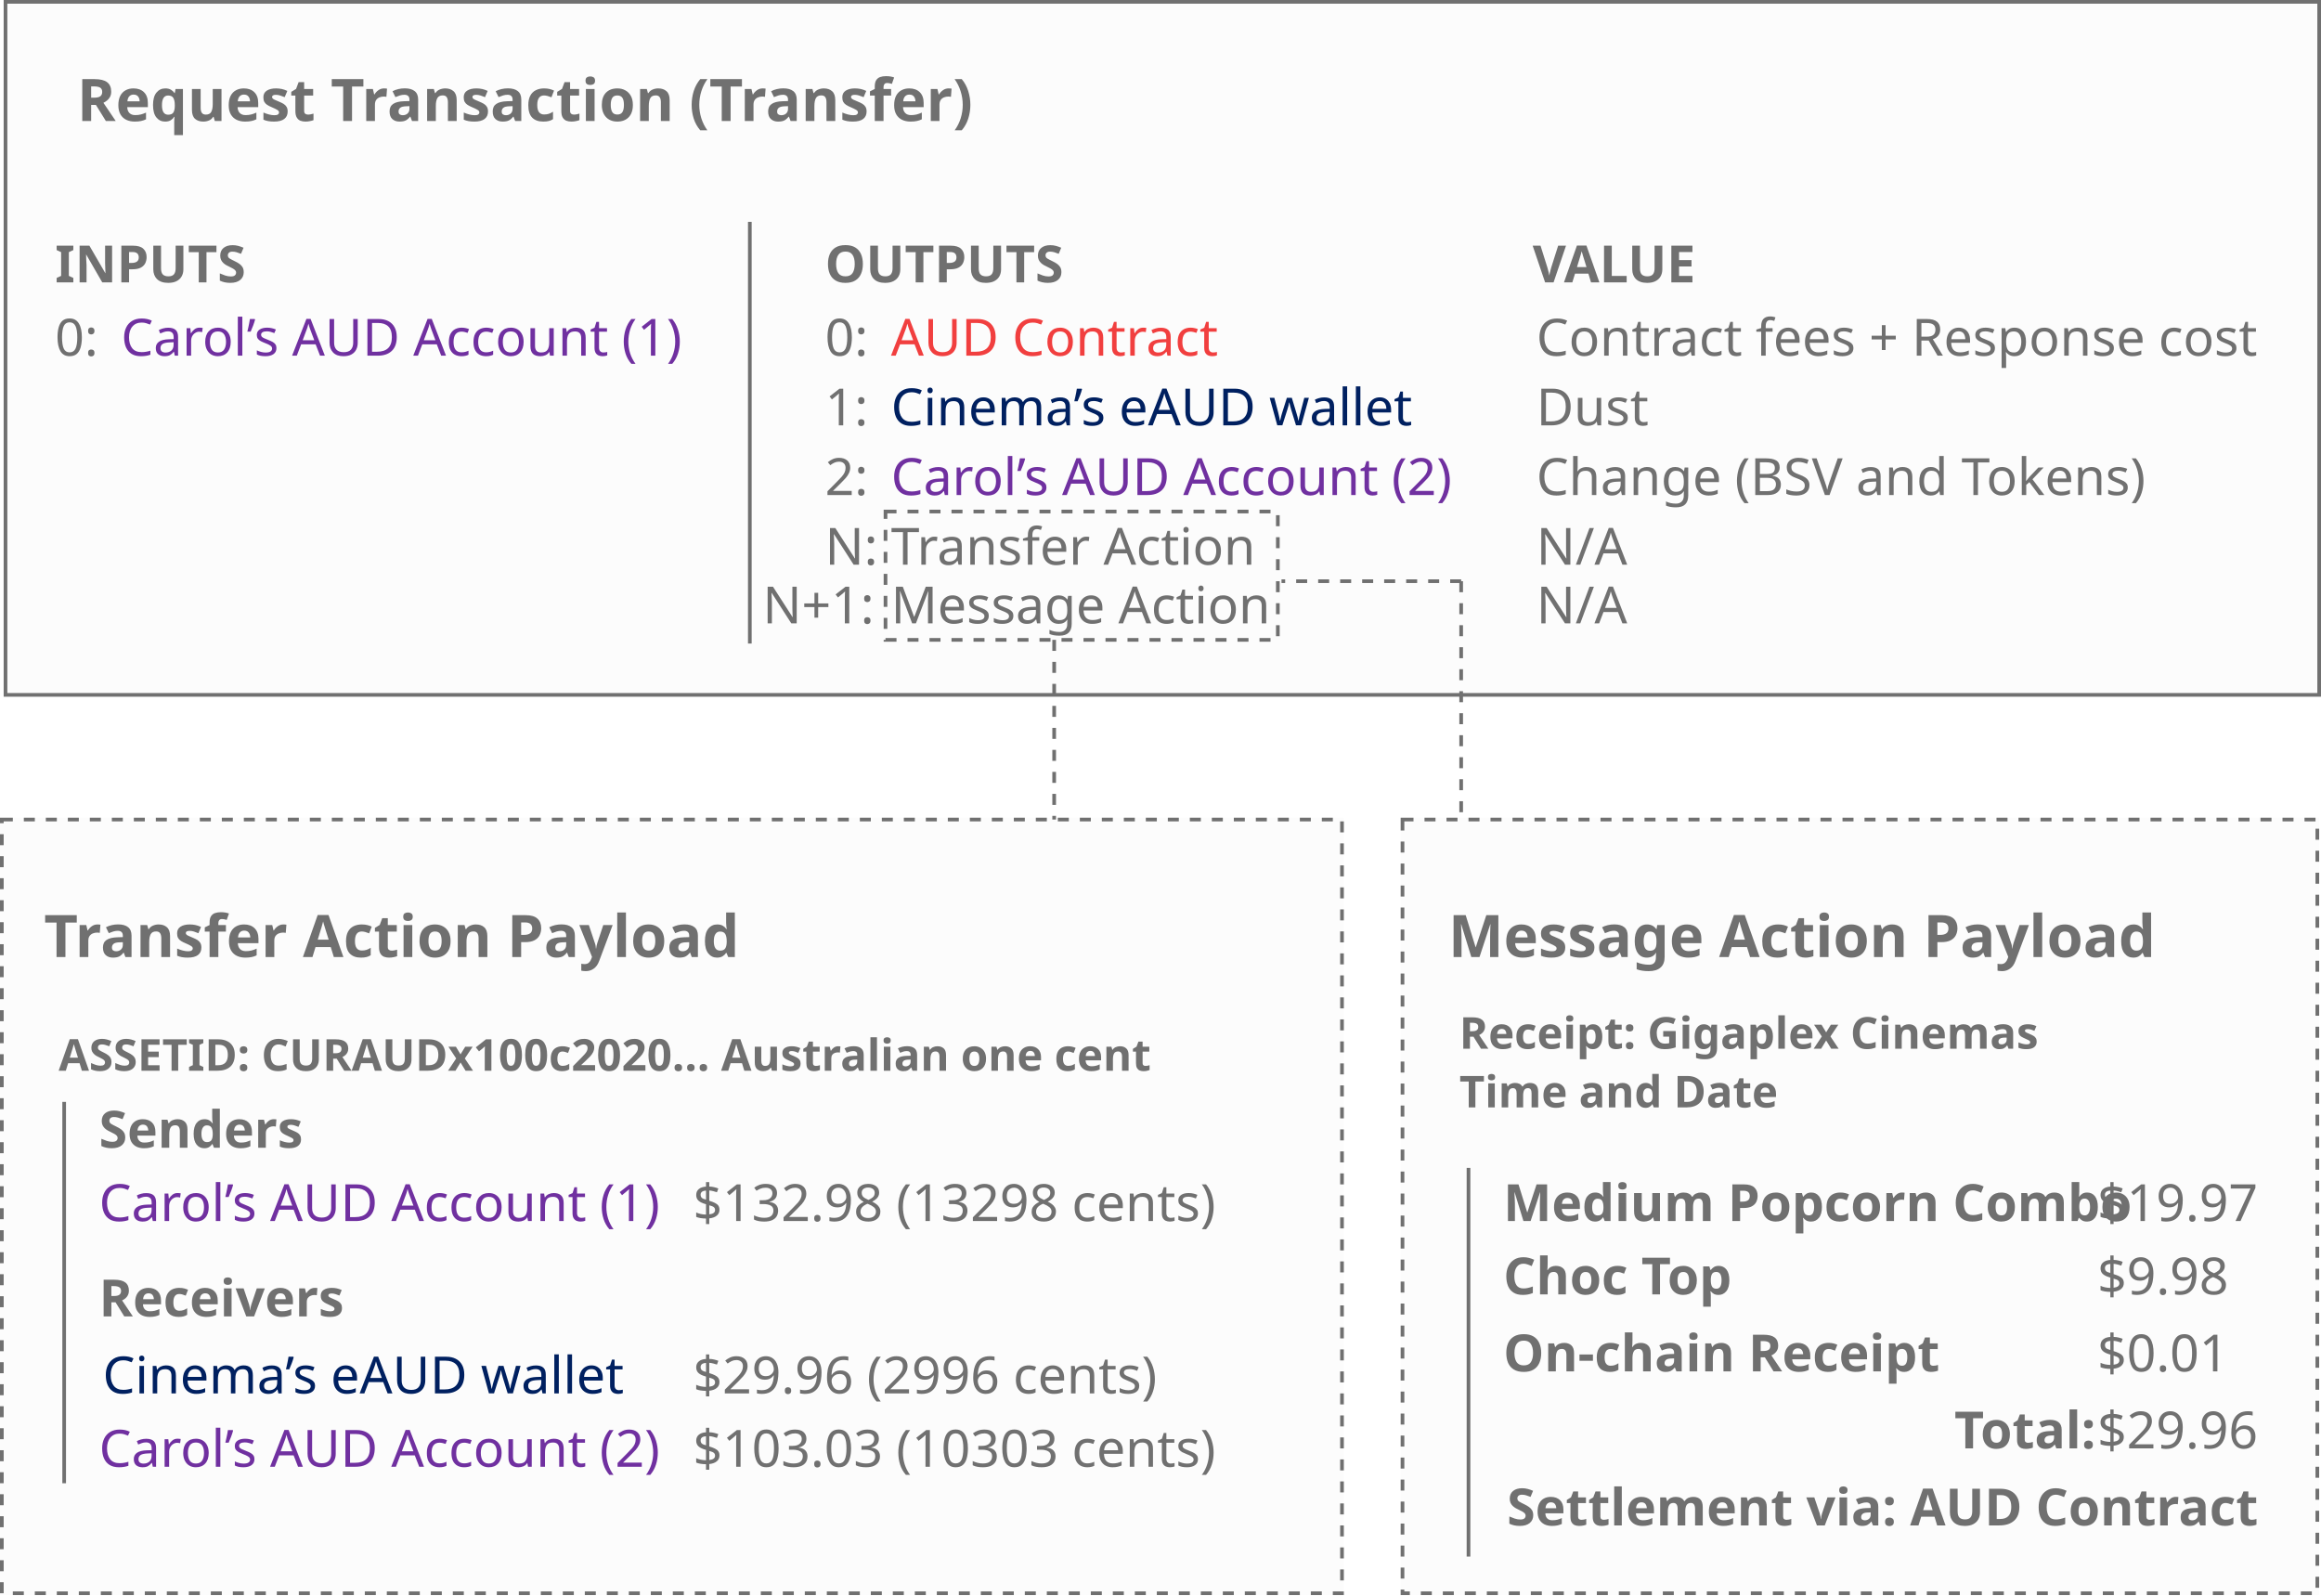
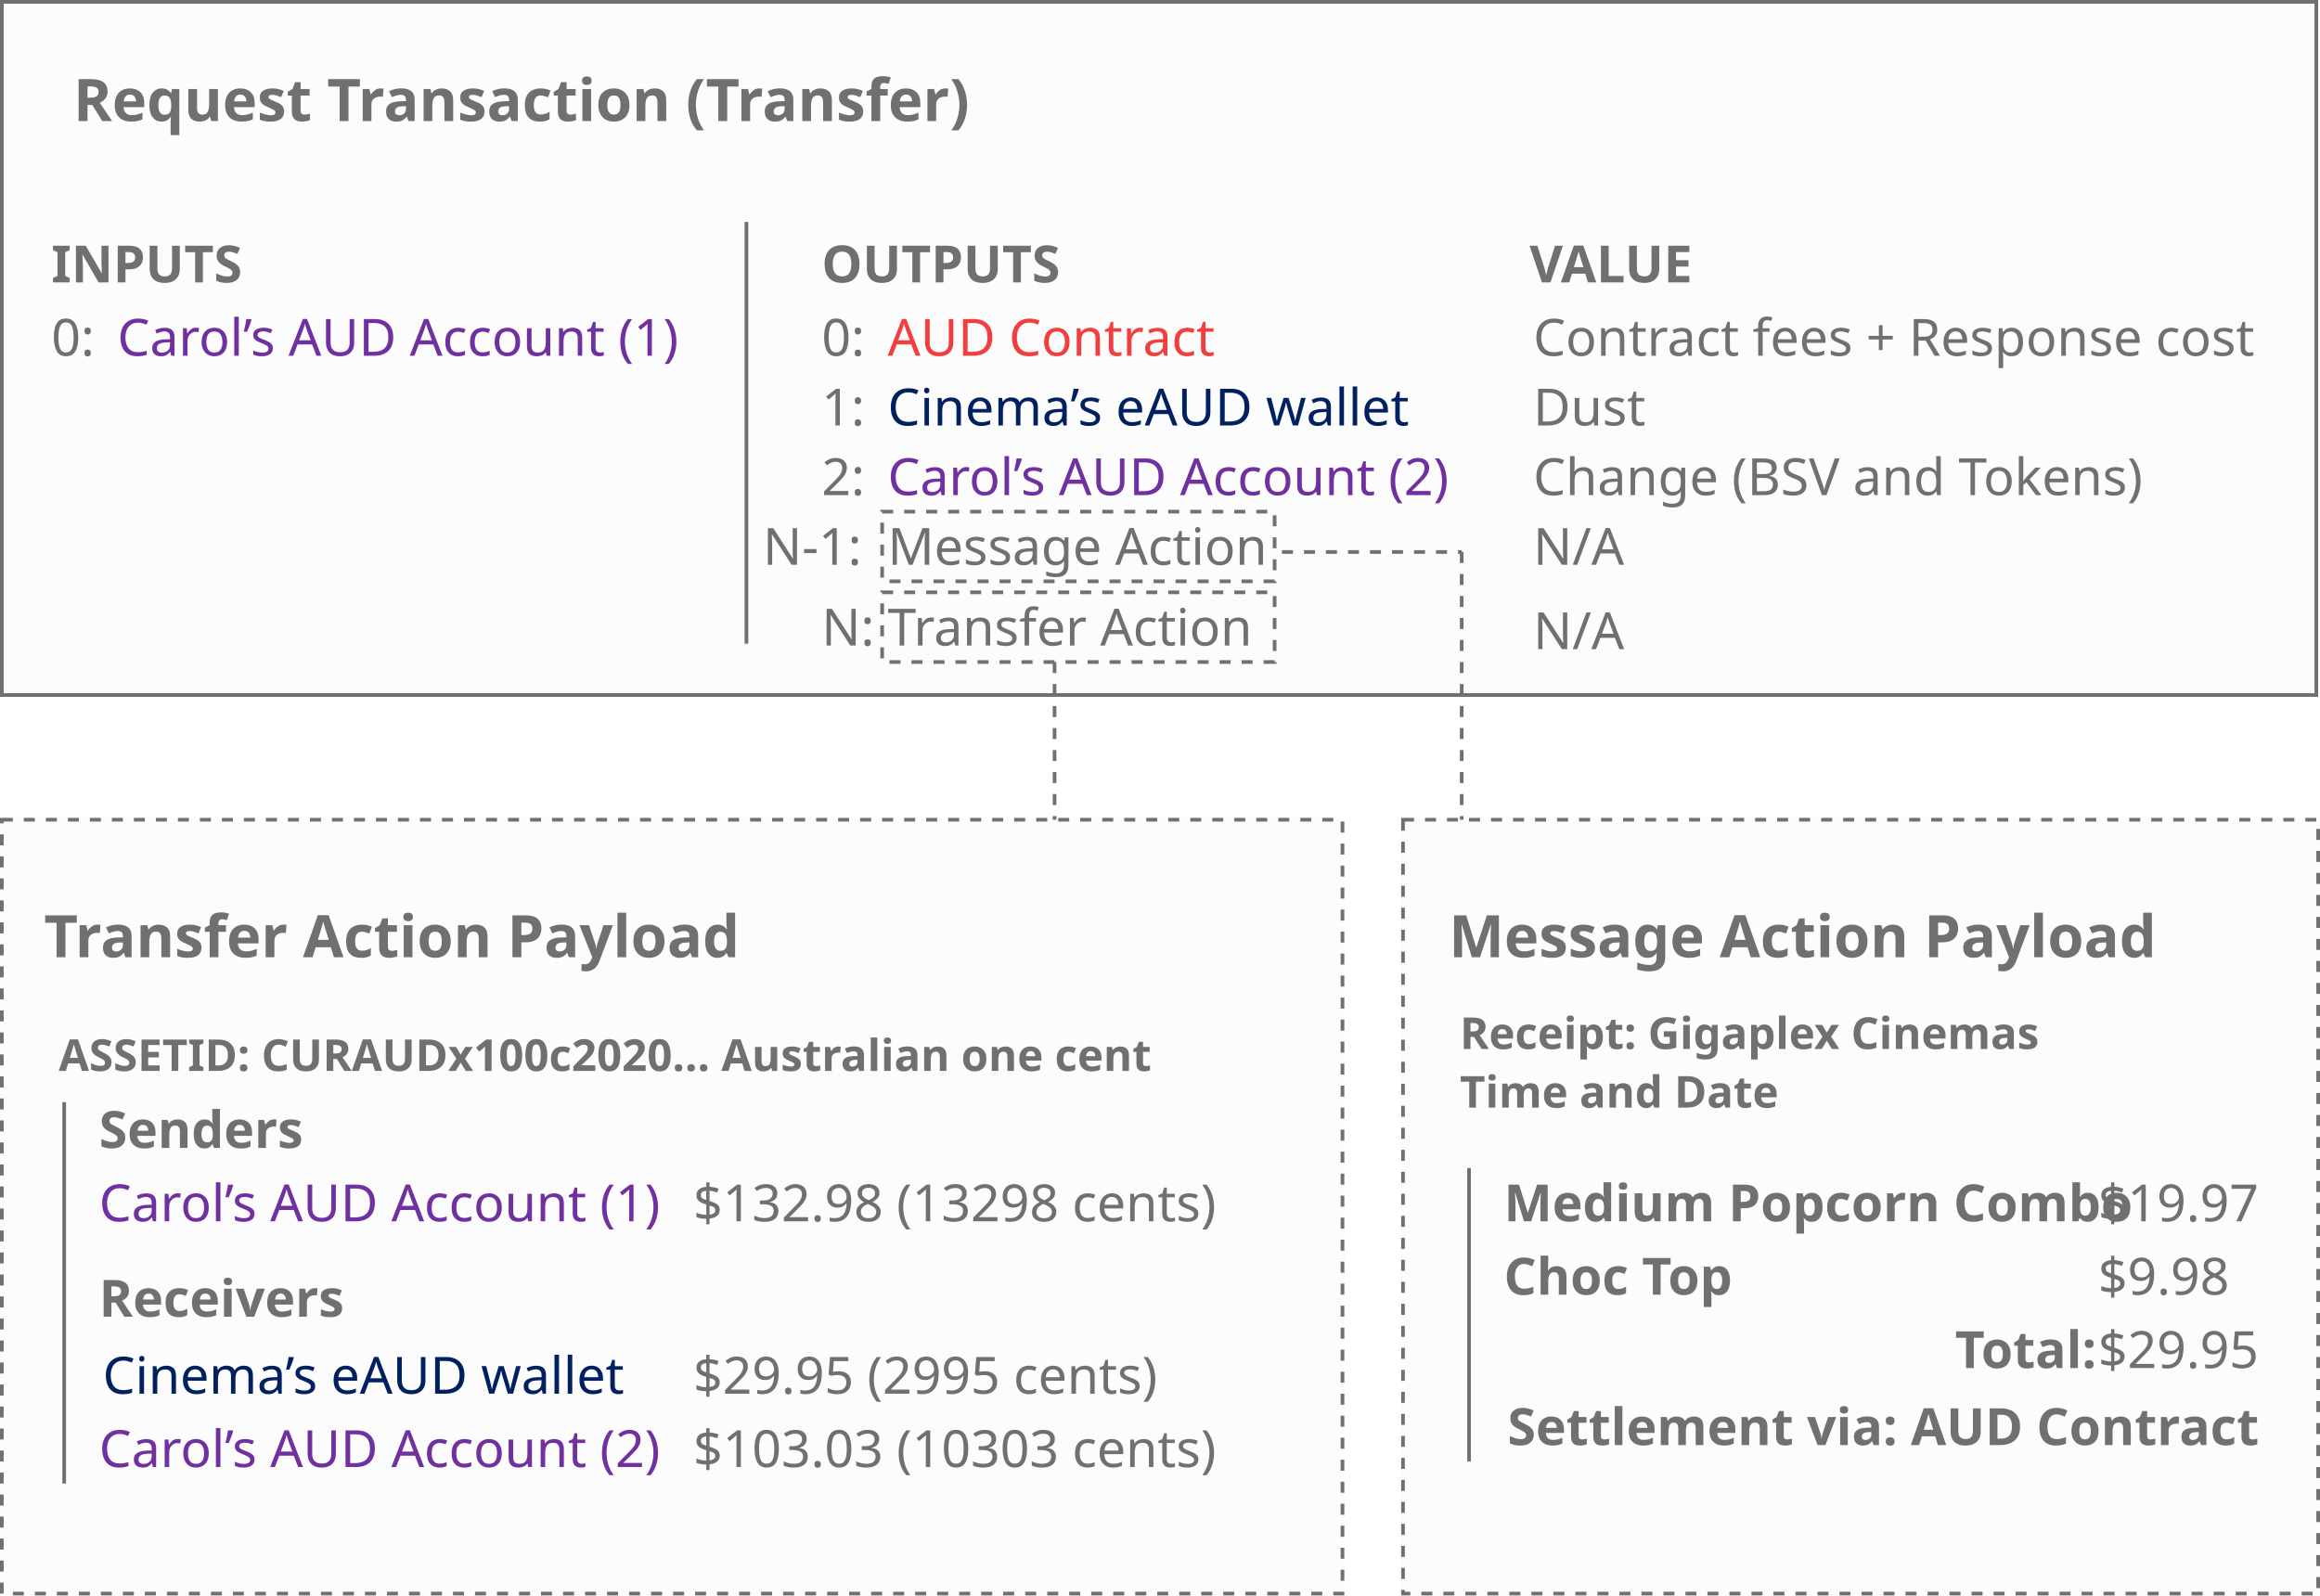
- <svg xmlns="http://www.w3.org/2000/svg" width="633" height="435" viewBox="0 0 633 435">
-   <g id="candy-bar-transfer-final" transform="translate(-6054 8881)">
-     <g id="Rectangle_207" data-name="Rectangle 207" transform="translate(6055 -8881)" fill="#fcfcfc" stroke="#707070" stroke-width="1">
+ <svg xmlns="http://www.w3.org/2000/svg" width="632.499" height="435" viewBox="0 0 632.499 435">
+   <g id="candy-bar-final-transfer" transform="translate(-6409 9522)">
+     <g id="Rectangle_207" data-name="Rectangle 207" transform="translate(6409 -9522)" fill="#fcfcfc" stroke="#707070" stroke-width="1">
      <rect width="632" height="190" stroke="none" />
      <rect x="0.5" y="0.5" width="631" height="189" fill="none" />
    </g>
-     <text id="Request_Transaction_Transfer_" data-name="Request Transaction (Transfer)" transform="translate(6075 -8848)" fill="#707070" font-size="16" font-family="SegoeUI-Semibold, Segoe UI" font-weight="600">
+     <text id="Request_Transaction_Transfer_" data-name="Request Transaction (Transfer)" transform="translate(6429 -9489)" fill="#707070" font-size="16" font-family="SegoeUI-Semibold, Segoe UI" font-weight="600">
      <tspan x="0" y="0">Request Transaction (Transfer)</tspan>
    </text>
-     <line id="Line_274" data-name="Line 274" y2="115" transform="translate(6258.5 -8820.5)" fill="none" stroke="#707070" stroke-width="1" />
-     <text id="INPUTS" transform="translate(6069 -8819)" fill="#707070" font-size="14" font-family="SegoeUI-Bold, Segoe UI" font-weight="700">
+     <line id="Line_274" data-name="Line 274" y2="115" transform="translate(6612.5 -9461.5)" fill="none" stroke="#707070" stroke-width="1" />
+     <text id="INPUTS" transform="translate(6423 -9460)" fill="#707070" font-size="14" font-family="SegoeUI-Bold, Segoe UI" font-weight="700">
      <tspan x="0" y="15">INPUTS</tspan>
    </text>
-     <text id="OUTPUTS_" data-name="OUTPUTS " transform="translate(6279 -8819)" fill="#707070" font-size="14" font-family="SegoeUI-Bold, Segoe UI" font-weight="700">
+     <text id="OUTPUTS_" data-name="OUTPUTS " transform="translate(6633 -9460)" fill="#707070" font-size="14" font-family="SegoeUI-Bold, Segoe UI" font-weight="700">
      <tspan x="0" y="15">OUTPUTS </tspan>
    </text>
-     <text id="_0:_" data-name="0: " transform="translate(6069 -8784)" fill="#707070" font-size="14" font-family="SegoeUI, Segoe UI">
+     <text id="_0:_" data-name="0: " transform="translate(6423 -9425)" fill="#707070" font-size="14" font-family="SegoeUI, Segoe UI">
      <tspan x="0" y="0">0: </tspan>
    </text>
-     <text id="VALUE" transform="translate(6472 -8819)" fill="#707070" font-size="14" font-family="SegoeUI-Bold, Segoe UI" font-weight="700">
+     <text id="VALUE" transform="translate(6826 -9460)" fill="#707070" font-size="14" font-family="SegoeUI-Bold, Segoe UI" font-weight="700">
      <tspan x="0" y="15">VALUE</tspan>
    </text>
-     <text id="AUD_Contract_" data-name="AUD Contract " transform="translate(6297 -8784)" fill="#f13f3f" font-size="14" font-family="SegoeUI, Segoe UI">
+     <text id="AUD_Contract_" data-name="AUD Contract " transform="translate(6651 -9425)" fill="#f13f3f" font-size="14" font-family="SegoeUI, Segoe UI">
      <tspan x="0" y="0">AUD Contract </tspan>
    </text>
-     <text id="_0:_2" data-name="0: " transform="translate(6279 -8784)" fill="#707070" font-size="14" font-family="SegoeUI, Segoe UI">
+     <text id="_0:_2" data-name="0: " transform="translate(6633 -9425)" fill="#707070" font-size="14" font-family="SegoeUI, Segoe UI">
      <tspan x="0" y="0">0: </tspan>
    </text>
-     <text id="_1:_" data-name="1: " transform="translate(6279 -8765)" fill="#707070" font-size="14" font-family="SegoeUI, Segoe UI">
+     <text id="_1:_" data-name="1: " transform="translate(6633 -9406)" fill="#707070" font-size="14" font-family="SegoeUI, Segoe UI">
      <tspan x="0" y="0">1: </tspan>
    </text>
-     <text id="Contract_fees_Response_cost" data-name="Contract fees + Response cost" transform="translate(6473 -8784)" fill="#707070" font-size="14" font-family="SegoeUI, Segoe UI">
+     <text id="Contract_fees_Response_cost" data-name="Contract fees + Response cost" transform="translate(6827 -9425)" fill="#707070" font-size="14" font-family="SegoeUI, Segoe UI">
      <tspan x="0" y="0">Contract fees + Response cost</tspan>
    </text>
-     <text id="Dust" transform="translate(6473 -8765)" fill="#707070" font-size="14" font-family="SegoeUI, Segoe UI">
+     <text id="Dust" transform="translate(6827 -9406)" fill="#707070" font-size="14" font-family="SegoeUI, Segoe UI">
      <tspan x="0" y="0">Dust</tspan>
    </text>
-     <text id="Cinema_s_eAUD_wallet_" data-name="Cinema’s eAUD wallet " transform="translate(6297 -8765)" fill="#002060" font-size="14" font-family="SegoeUI, Segoe UI">
+     <text id="Cinema_s_eAUD_wallet_" data-name="Cinema’s eAUD wallet " transform="translate(6651 -9406)" fill="#002060" font-size="14" font-family="SegoeUI, Segoe UI">
      <tspan x="0" y="0">Cinema’s eAUD wallet </tspan>
    </text>
-     <text id="Change_BSV_and_Tokens_" data-name="Change (BSV and Tokens)" transform="translate(6473 -8746)" fill="#707070" font-size="14" font-family="SegoeUI, Segoe UI">
+     <text id="Change_BSV_and_Tokens_" data-name="Change (BSV and Tokens)" transform="translate(6827 -9387)" fill="#707070" font-size="14" font-family="SegoeUI, Segoe UI">
      <tspan x="0" y="0">Change (BSV and Tokens)</tspan>
    </text>
-     <text id="N_A" data-name="N/A" transform="translate(6473 -8727)" fill="#707070" font-size="14" font-family="SegoeUI, Segoe UI">
+     <text id="N_A" data-name="N/A" transform="translate(6827 -9368)" fill="#707070" font-size="14" font-family="SegoeUI, Segoe UI">
      <tspan x="0" y="0">N/A</tspan>
    </text>
-     <text id="Carol_s_AUD_Account_1_" data-name="Carol’s AUD Account (1) " transform="translate(6087 -8784)" fill="#7030a0" font-size="14" font-family="SegoeUI, Segoe UI">
+     <text id="Carol_s_AUD_Account_1_" data-name="Carol’s AUD Account (1) " transform="translate(6441 -9425)" fill="#7030a0" font-size="14" font-family="SegoeUI, Segoe UI">
      <tspan x="0" y="0">Carol’s AUD Account (1) </tspan>
    </text>
-     <g id="Rectangle_208" data-name="Rectangle 208" transform="translate(6054 -8658)" fill="#fcfcfc" stroke="#707070" stroke-width="1" stroke-dasharray="3">
+     <g id="Rectangle_208" data-name="Rectangle 208" transform="translate(6409 -9299)" fill="#fcfcfc" stroke="#707070" stroke-width="1" stroke-dasharray="3">
      <rect width="366.499" height="212" stroke="none" />
      <rect x="0.5" y="0.5" width="365.499" height="211" fill="none" />
    </g>
-     <line id="Line_275" data-name="Line 275" y2="49" transform="translate(6341.5 -8706.5)" fill="none" stroke="#707070" stroke-width="1" stroke-dasharray="3" />
-     <g id="Rectangle_209" data-name="Rectangle 209" transform="translate(6295 -8742)" fill="none" stroke="#707070" stroke-width="1" stroke-dasharray="3">
-       <rect width="108" height="36" stroke="none" />
-       <rect x="0.5" y="0.5" width="107" height="35" fill="none" />
+     <line id="Line_275" data-name="Line 275" y2="43" transform="translate(6696.5 -9341.5)" fill="none" stroke="#707070" stroke-width="1" stroke-dasharray="3" />
+     <g id="Rectangle_209" data-name="Rectangle 209" transform="translate(6649 -9383)" fill="none" stroke="#707070" stroke-width="1" stroke-dasharray="3">
+       <rect width="108" height="20" stroke="none" />
+       <rect x="0.5" y="0.5" width="107" height="19" fill="none" />
    </g>
-     <text id="N:_" data-name="N: " transform="translate(6279 -8727)" fill="#707070" font-size="14" font-family="SegoeUI, Segoe UI">
+     <text id="N-1:_" data-name="N-1: " transform="translate(6617 -9368)" fill="#707070" font-size="14" font-family="SegoeUI, Segoe UI">
+       <tspan x="0" y="0">N-1: </tspan>
+     </text>
+     <text id="Message_Action" data-name="Message Action" transform="translate(6651 -9368)" fill="#707070" font-size="14" font-family="SegoeUI, Segoe UI">
+       <tspan x="0" y="0">Message Action</tspan>
+     </text>
+     <text id="Transfer_Action_Payload" data-name="Transfer Action Payload" transform="translate(6421 -9261)" fill="#707070" font-size="16" font-family="SegoeUI-Semibold, Segoe UI" font-weight="600">
+       <tspan x="0" y="0">Transfer Action Payload</tspan>
+     </text>
+     <text id="Senders" transform="translate(6436 -9209)" fill="#707070" font-size="14" font-family="SegoeUI-Bold, Segoe UI" font-weight="700">
+       <tspan x="0" y="0">Senders</tspan>
+     </text>
+     <text id="Receivers" transform="translate(6436 -9178)" fill="#707070" font-size="14" font-family="SegoeUI-Bold, Segoe UI" font-weight="700">
+       <tspan x="0" y="15">Receivers</tspan>
+     </text>
+     <text id="ASSETID:_CURAUDx100c2020..._Australian_one_cent" data-name="ASSETID: CURAUDx100c2020... Australian one cent" transform="translate(6425 -9243)" fill="#707070" font-size="12" font-family="SegoeUI-Bold, Segoe UI" font-weight="700">
+       <tspan x="0" y="13">ASSETID: CURAUDx100c2020... Australian one cent</tspan>
+     </text>
+     <line id="Line_276" data-name="Line 276" y2="104" transform="translate(6426.5 -9221.5)" fill="none" stroke="#707070" stroke-width="1" />
+     <text id="Cinema_s_eAUD_wallet_2" data-name="Cinema’s eAUD wallet " transform="translate(6437 -9142)" fill="#002060" font-size="14" font-family="SegoeUI, Segoe UI">
+       <tspan x="0" y="0">Cinema’s eAUD wallet </tspan>
+     </text>
+     <text id="Carol_s_AUD_Account_1_2" data-name="Carol’s AUD Account (1) " transform="translate(6436 -9189)" fill="#7030a0" font-size="14" font-family="SegoeUI, Segoe UI">
+       <tspan x="0" y="0">Carol’s AUD Account (1) </tspan>
+     </text>
+     <text id="_29.95_2995_cents_" data-name="$29.95 (2995 cents)" transform="translate(6598 -9142)" fill="#707070" font-size="14" font-family="SegoeUI, Segoe UI">
+       <tspan x="0" y="0">$29.95 (2995 cents)</tspan>
+     </text>
+     <text id="_2:_" data-name="2: " transform="translate(6633 -9387)" fill="#707070" font-size="14" font-family="SegoeUI, Segoe UI">
+       <tspan x="0" y="0">2: </tspan>
+     </text>
+     <text id="Carol_s_AUD_Account_2_" data-name="Carol’s AUD Account (2) " transform="translate(6651 -9387)" fill="#7030a0" font-size="14" font-family="SegoeUI, Segoe UI">
+       <tspan x="0" y="0">Carol’s AUD Account (2) </tspan>
+     </text>
+     <text id="_132.98_13298_cents_" data-name="$132.98 (13298 cents)" transform="translate(6598 -9189)" fill="#707070" font-size="14" font-family="SegoeUI, Segoe UI">
+       <tspan x="0" y="0">$132.98 (13298 cents)</tspan>
+     </text>
+     <text id="Carol_s_AUD_Account_2_2" data-name="Carol’s AUD Account (2) " transform="translate(6436 -9122)" fill="#7030a0" font-size="14" font-family="SegoeUI, Segoe UI">
+       <tspan x="0" y="0">Carol’s AUD Account (2) </tspan>
+     </text>
+     <text id="_103.03_10303_cents_" data-name="$103.03 (10303 cents)" transform="translate(6598 -9122)" fill="#707070" font-size="14" font-family="SegoeUI, Segoe UI">
+       <tspan x="0" y="0">$103.03 (10303 cents)</tspan>
+     </text>
+     <text id="N_A-2" data-name="N/A" transform="translate(6827 -9345)" fill="#707070" font-size="14" font-family="SegoeUI, Segoe UI">
+       <tspan x="0" y="0">N/A</tspan>
+     </text>
+     <g id="Rectangle_394" data-name="Rectangle 394" transform="translate(6649 -9361)" fill="none" stroke="#707070" stroke-width="1" stroke-dasharray="3">
+       <rect width="108" height="20" stroke="none" />
+       <rect x="0.5" y="0.5" width="107" height="19" fill="none" />
+     </g>
+     <text id="N:_" data-name="N: " transform="translate(6633 -9346)" fill="#707070" font-size="14" font-family="SegoeUI, Segoe UI">
      <tspan x="0" y="0">N: </tspan>
    </text>
-     <text id="Transfer_Action" data-name="Transfer Action" transform="translate(6297 -8727)" fill="#707070" font-size="14" font-family="SegoeUI, Segoe UI">
+     <text id="Transfer_Action" data-name="Transfer Action" transform="translate(6651 -9346)" fill="#707070" font-size="14" font-family="SegoeUI, Segoe UI">
      <tspan x="0" y="0">Transfer Action</tspan>
    </text>
-     <text id="Transfer_Action_Payload" data-name="Transfer Action Payload" transform="translate(6066 -8620)" fill="#707070" font-size="16" font-family="SegoeUI-Semibold, Segoe UI" font-weight="600">
-       <tspan x="0" y="0">Transfer Action Payload</tspan>
-     </text>
-     <text id="Senders" transform="translate(6081 -8568)" fill="#707070" font-size="14" font-family="SegoeUI-Bold, Segoe UI" font-weight="700">
-       <tspan x="0" y="0">Senders</tspan>
-     </text>
-     <text id="Receivers" transform="translate(6081 -8537)" fill="#707070" font-size="14" font-family="SegoeUI-Bold, Segoe UI" font-weight="700">
-       <tspan x="0" y="15">Receivers</tspan>
-     </text>
-     <text id="ASSETID:_CURAUDx100c2020..._Australian_one_cent" data-name="ASSETID: CURAUDx100c2020... Australian one cent" transform="translate(6070 -8602)" fill="#707070" font-size="12" font-family="SegoeUI-Bold, Segoe UI" font-weight="700">
-       <tspan x="0" y="13">ASSETID: CURAUDx100c2020... Australian one cent</tspan>
-     </text>
-     <line id="Line_276" data-name="Line 276" y2="104" transform="translate(6071.5 -8580.5)" fill="none" stroke="#707070" stroke-width="1" />
-     <text id="Cinema_s_eAUD_wallet_2" data-name="Cinema’s eAUD wallet " transform="translate(6082 -8501)" fill="#002060" font-size="14" font-family="SegoeUI, Segoe UI">
-       <tspan x="0" y="0">Cinema’s eAUD wallet </tspan>
-     </text>
-     <text id="Carol_s_AUD_Account_1_2" data-name="Carol’s AUD Account (1) " transform="translate(6081 -8548)" fill="#7030a0" font-size="14" font-family="SegoeUI, Segoe UI">
-       <tspan x="0" y="0">Carol’s AUD Account (1) </tspan>
-     </text>
-     <text id="_29.96_2996_cents_" data-name="$29.96 (2996 cents)" transform="translate(6243 -8501)" fill="#707070" font-size="14" font-family="SegoeUI, Segoe UI">
-       <tspan x="0" y="0">$29.96 (2996 cents)</tspan>
-     </text>
-     <text id="_2:_" data-name="2: " transform="translate(6279 -8746)" fill="#707070" font-size="14" font-family="SegoeUI, Segoe UI">
-       <tspan x="0" y="0">2: </tspan>
-     </text>
-     <text id="Carol_s_AUD_Account_2_" data-name="Carol’s AUD Account (2) " transform="translate(6297 -8746)" fill="#7030a0" font-size="14" font-family="SegoeUI, Segoe UI">
-       <tspan x="0" y="0">Carol’s AUD Account (2) </tspan>
-     </text>
-     <text id="_132.98_13298_cents_" data-name="$132.98 (13298 cents)" transform="translate(6243 -8548)" fill="#707070" font-size="14" font-family="SegoeUI, Segoe UI">
-       <tspan x="0" y="0">$132.98 (13298 cents)</tspan>
-     </text>
-     <text id="Carol_s_AUD_Account_2_2" data-name="Carol’s AUD Account (2) " transform="translate(6081 -8481)" fill="#7030a0" font-size="14" font-family="SegoeUI, Segoe UI">
-       <tspan x="0" y="0">Carol’s AUD Account (2) </tspan>
-     </text>
-     <text id="_103.03_10303_cents_" data-name="$103.03 (10303 cents)" transform="translate(6243 -8481)" fill="#707070" font-size="14" font-family="SegoeUI, Segoe UI">
-       <tspan x="0" y="0">$103.03 (10303 cents)</tspan>
-     </text>
-     <text id="Message_Action" data-name="Message Action" transform="translate(6297 -8711)" fill="#707070" font-size="14" font-family="SegoeUI, Segoe UI">
-       <tspan x="0" y="0">Message Action</tspan>
-     </text>
-     <text id="N_1:_" data-name="N+1: " transform="translate(6262 -8711)" fill="#707070" font-size="14" font-family="SegoeUI, Segoe UI">
-       <tspan x="0" y="0">N+1: </tspan>
-     </text>
-     <text id="N_A-2" data-name="N/A" transform="translate(6473 -8711)" fill="#707070" font-size="14" font-family="SegoeUI, Segoe UI">
-       <tspan x="0" y="0">N/A</tspan>
-     </text>
-     <g id="Rectangle_290" data-name="Rectangle 290" transform="translate(6436 -8658)" fill="#fcfcfc" stroke="#707070" stroke-width="1" stroke-dasharray="3">
+     <g id="Rectangle_395" data-name="Rectangle 395" transform="translate(6791 -9299)" fill="#fcfcfc" stroke="#707070" stroke-width="1" stroke-dasharray="3">
      <rect width="250.499" height="212" stroke="none" />
      <rect x="0.5" y="0.5" width="249.499" height="211" fill="none" />
    </g>
-     <line id="Line_349" data-name="Line 349" y2="65" transform="translate(6452.5 -8722.5)" fill="none" stroke="#707070" stroke-width="1" stroke-dasharray="3" />
-     <text id="Message_Action_Payload" data-name="Message Action Payload" transform="translate(6449 -8620)" fill="#707070" font-size="16" font-family="SegoeUI-Semibold, Segoe UI" font-weight="600">
+     <line id="Line_487" data-name="Line 487" y2="73" transform="translate(6807.5 -9371.5)" fill="none" stroke="#707070" stroke-width="1" stroke-dasharray="3" />
+     <text id="Message_Action_Payload" data-name="Message Action Payload" transform="translate(6804 -9261)" fill="#707070" font-size="16" font-family="SegoeUI-Semibold, Segoe UI" font-weight="600">
      <tspan x="0" y="0">Message Action Payload</tspan>
    </text>
-     <text id="Receipt:_Gigaplex_Cinemas_Time_and_Date" data-name="Receipt: Gigaplex Cinemas Time and Date" transform="translate(6452 -8608)" fill="#707070" font-size="12" font-family="SegoeUI-Bold, Segoe UI" font-weight="700">
+     <text id="Receipt:_Gigaplex_Cinemas_Time_and_Date" data-name="Receipt: Gigaplex Cinemas Time and Date" transform="translate(6807 -9249)" fill="#707070" font-size="12" font-family="SegoeUI-Bold, Segoe UI" font-weight="700">
      <tspan x="0" y="13">Receipt: Gigaplex Cinemas</tspan>
      <tspan x="0" y="29">Time and Date</tspan>
    </text>
-     <line id="Line_350" data-name="Line 350" y2="106" transform="translate(6454.5 -8562.5)" fill="none" stroke="#707070" stroke-width="1" />
-     <text id="Medium_Popcorn_Combo" data-name="Medium Popcorn Combo" transform="translate(6464 -8548)" fill="#707070" font-size="14" font-family="SegoeUI-Semibold, Segoe UI" font-weight="600">
+     <line id="Line_488" data-name="Line 488" y2="80" transform="translate(6809.5 -9203.5)" fill="none" stroke="#707070" stroke-width="1" />
+     <text id="Medium_Popcorn_Combo" data-name="Medium Popcorn Combo" transform="translate(6819 -9189)" fill="#707070" font-size="14" font-family="SegoeUI-Semibold, Segoe UI" font-weight="600">
      <tspan x="0" y="0">Medium Popcorn Combo</tspan>
    </text>
-     <text id="_19.97" data-name="$19.97" transform="translate(6626 -8548)" fill="#707070" font-size="14" font-family="SegoeUI, Segoe UI">
+     <text id="_19.97" data-name="$19.97" transform="translate(6981 -9189)" fill="#707070" font-size="14" font-family="SegoeUI, Segoe UI">
      <tspan x="0" y="0">$19.97</tspan>
    </text>
-     <line id="Line_351" data-name="Line 351" x1="49" transform="translate(6403.5 -8722.5)" fill="none" stroke="#707070" stroke-width="1" stroke-dasharray="3" />
-     <text id="Choc_Top" data-name="Choc Top" transform="translate(6464 -8528)" fill="#707070" font-size="14" font-family="SegoeUI-Semibold, Segoe UI" font-weight="600">
+     <text id="Choc_Top" data-name="Choc Top" transform="translate(6819 -9169)" fill="#707070" font-size="14" font-family="SegoeUI-Semibold, Segoe UI" font-weight="600">
      <tspan x="0" y="0">Choc Top</tspan>
    </text>
-     <text id="_9.98" data-name="$9.98" transform="translate(6626 -8528)" fill="#707070" font-size="14" font-family="SegoeUI, Segoe UI">
+     <text id="_9.98" data-name="$9.98" transform="translate(6981 -9169)" fill="#707070" font-size="14" font-family="SegoeUI, Segoe UI">
      <tspan x="0" y="0">$9.98</tspan>
    </text>
-     <text id="On-chain_Receipt" data-name="On-chain Receipt" transform="translate(6464 -8507)" fill="#707070" font-size="14" font-family="SegoeUI-Semibold, Segoe UI" font-weight="600">
-       <tspan x="0" y="0">On-chain Receipt</tspan>
-     </text>
-     <text id="_0.01" data-name="$0.01" transform="translate(6626 -8507)" fill="#707070" font-size="14" font-family="SegoeUI, Segoe UI">
-       <tspan x="0" y="0">$0.01</tspan>
-     </text>
-     <text id="Total:" transform="translate(6587 -8486)" fill="#707070" font-size="14" font-family="SegoeUI-Semibold, Segoe UI" font-weight="600">
+     <text id="Total:" transform="translate(6942 -9149)" fill="#707070" font-size="14" font-family="SegoeUI-Semibold, Segoe UI" font-weight="600">
      <tspan x="0" y="0">Total:</tspan>
    </text>
-     <text id="_29.96" data-name="$29.96" transform="translate(6626 -8486)" fill="#707070" font-size="14" font-family="SegoeUI, Segoe UI">
-       <tspan x="0" y="0">$29.96</tspan>
+     <text id="_29.95" data-name="$29.95" transform="translate(6981 -9149)" fill="#707070" font-size="14" font-family="SegoeUI, Segoe UI">
+       <tspan x="0" y="0">$29.95</tspan>
    </text>
-     <text id="Settlement_via:_AUD_Contract" data-name="Settlement via: AUD Contract" transform="translate(6465 -8465)" fill="#707070" font-size="14" font-family="SegoeUI-Semibold, Segoe UI" font-weight="600">
+     <text id="Settlement_via:_AUD_Contract" data-name="Settlement via: AUD Contract" transform="translate(6820 -9128)" fill="#707070" font-size="14" font-family="SegoeUI-Semibold, Segoe UI" font-weight="600">
      <tspan x="0" y="0">Settlement via: AUD Contract</tspan>
    </text>
+     <line id="Line_489" data-name="Line 489" x2="49" transform="translate(6758.5 -9371.5)" fill="none" stroke="#707070" stroke-width="1" stroke-dasharray="3" />
  </g>
</svg>
